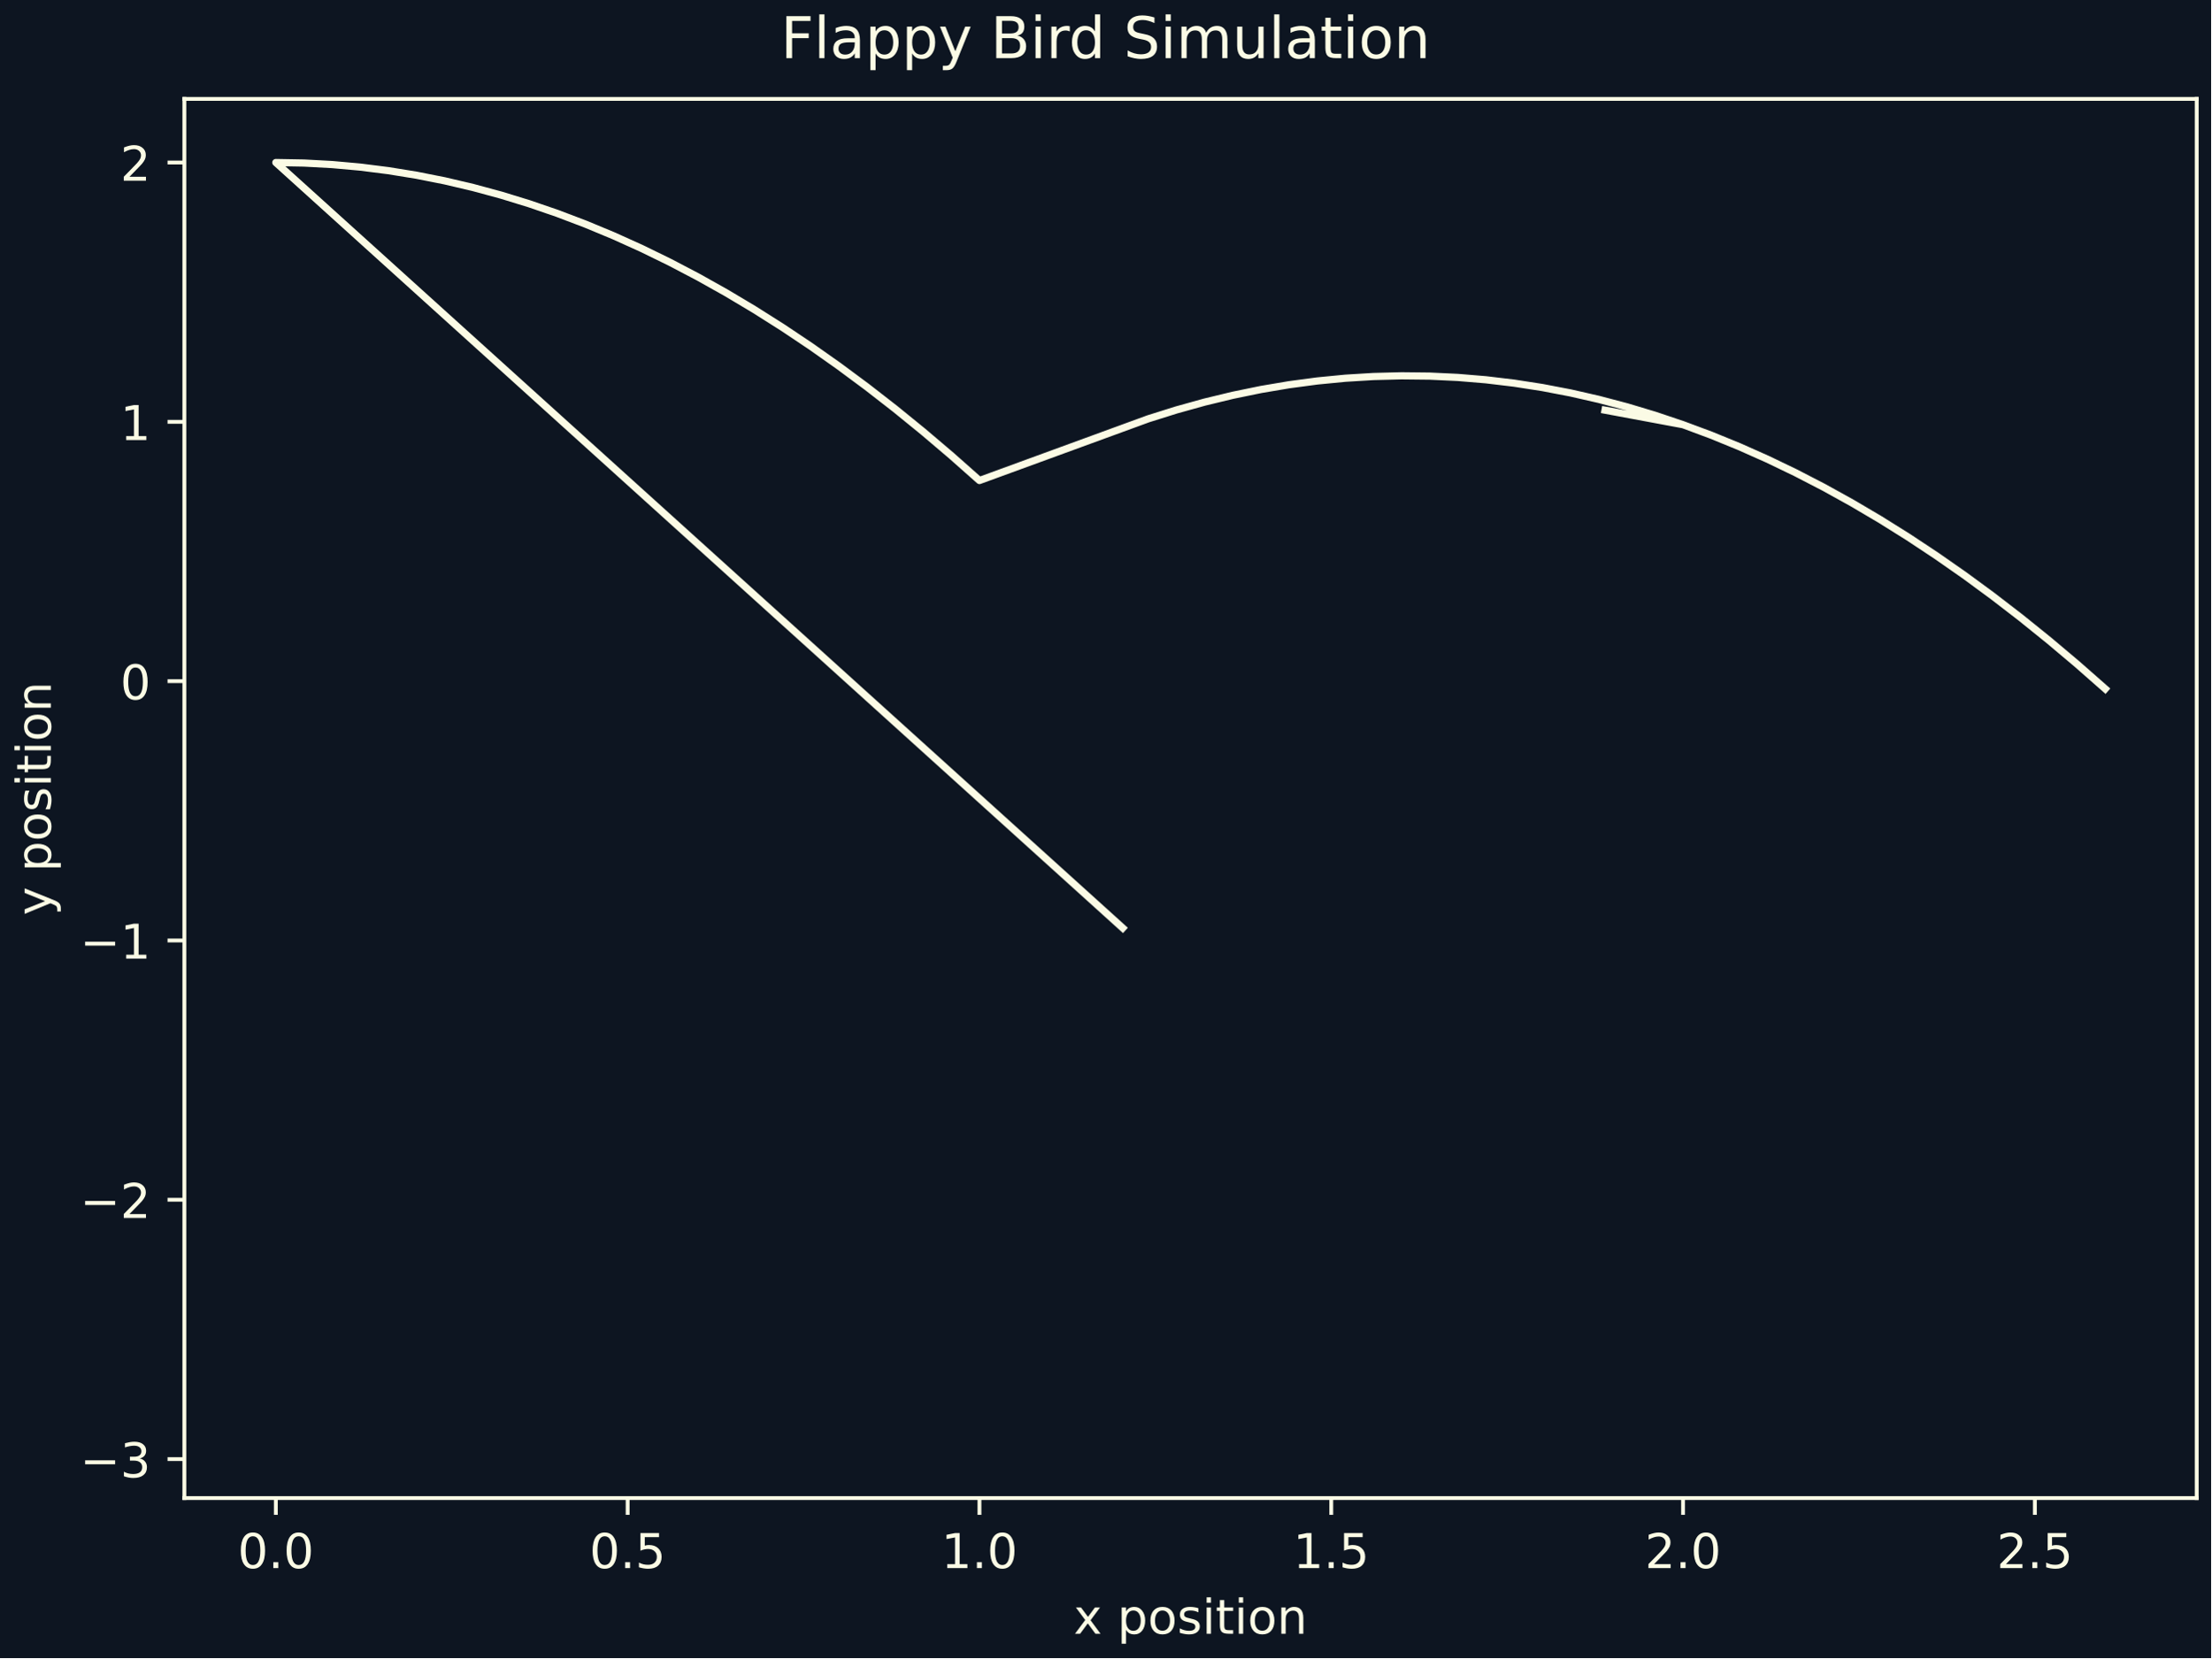
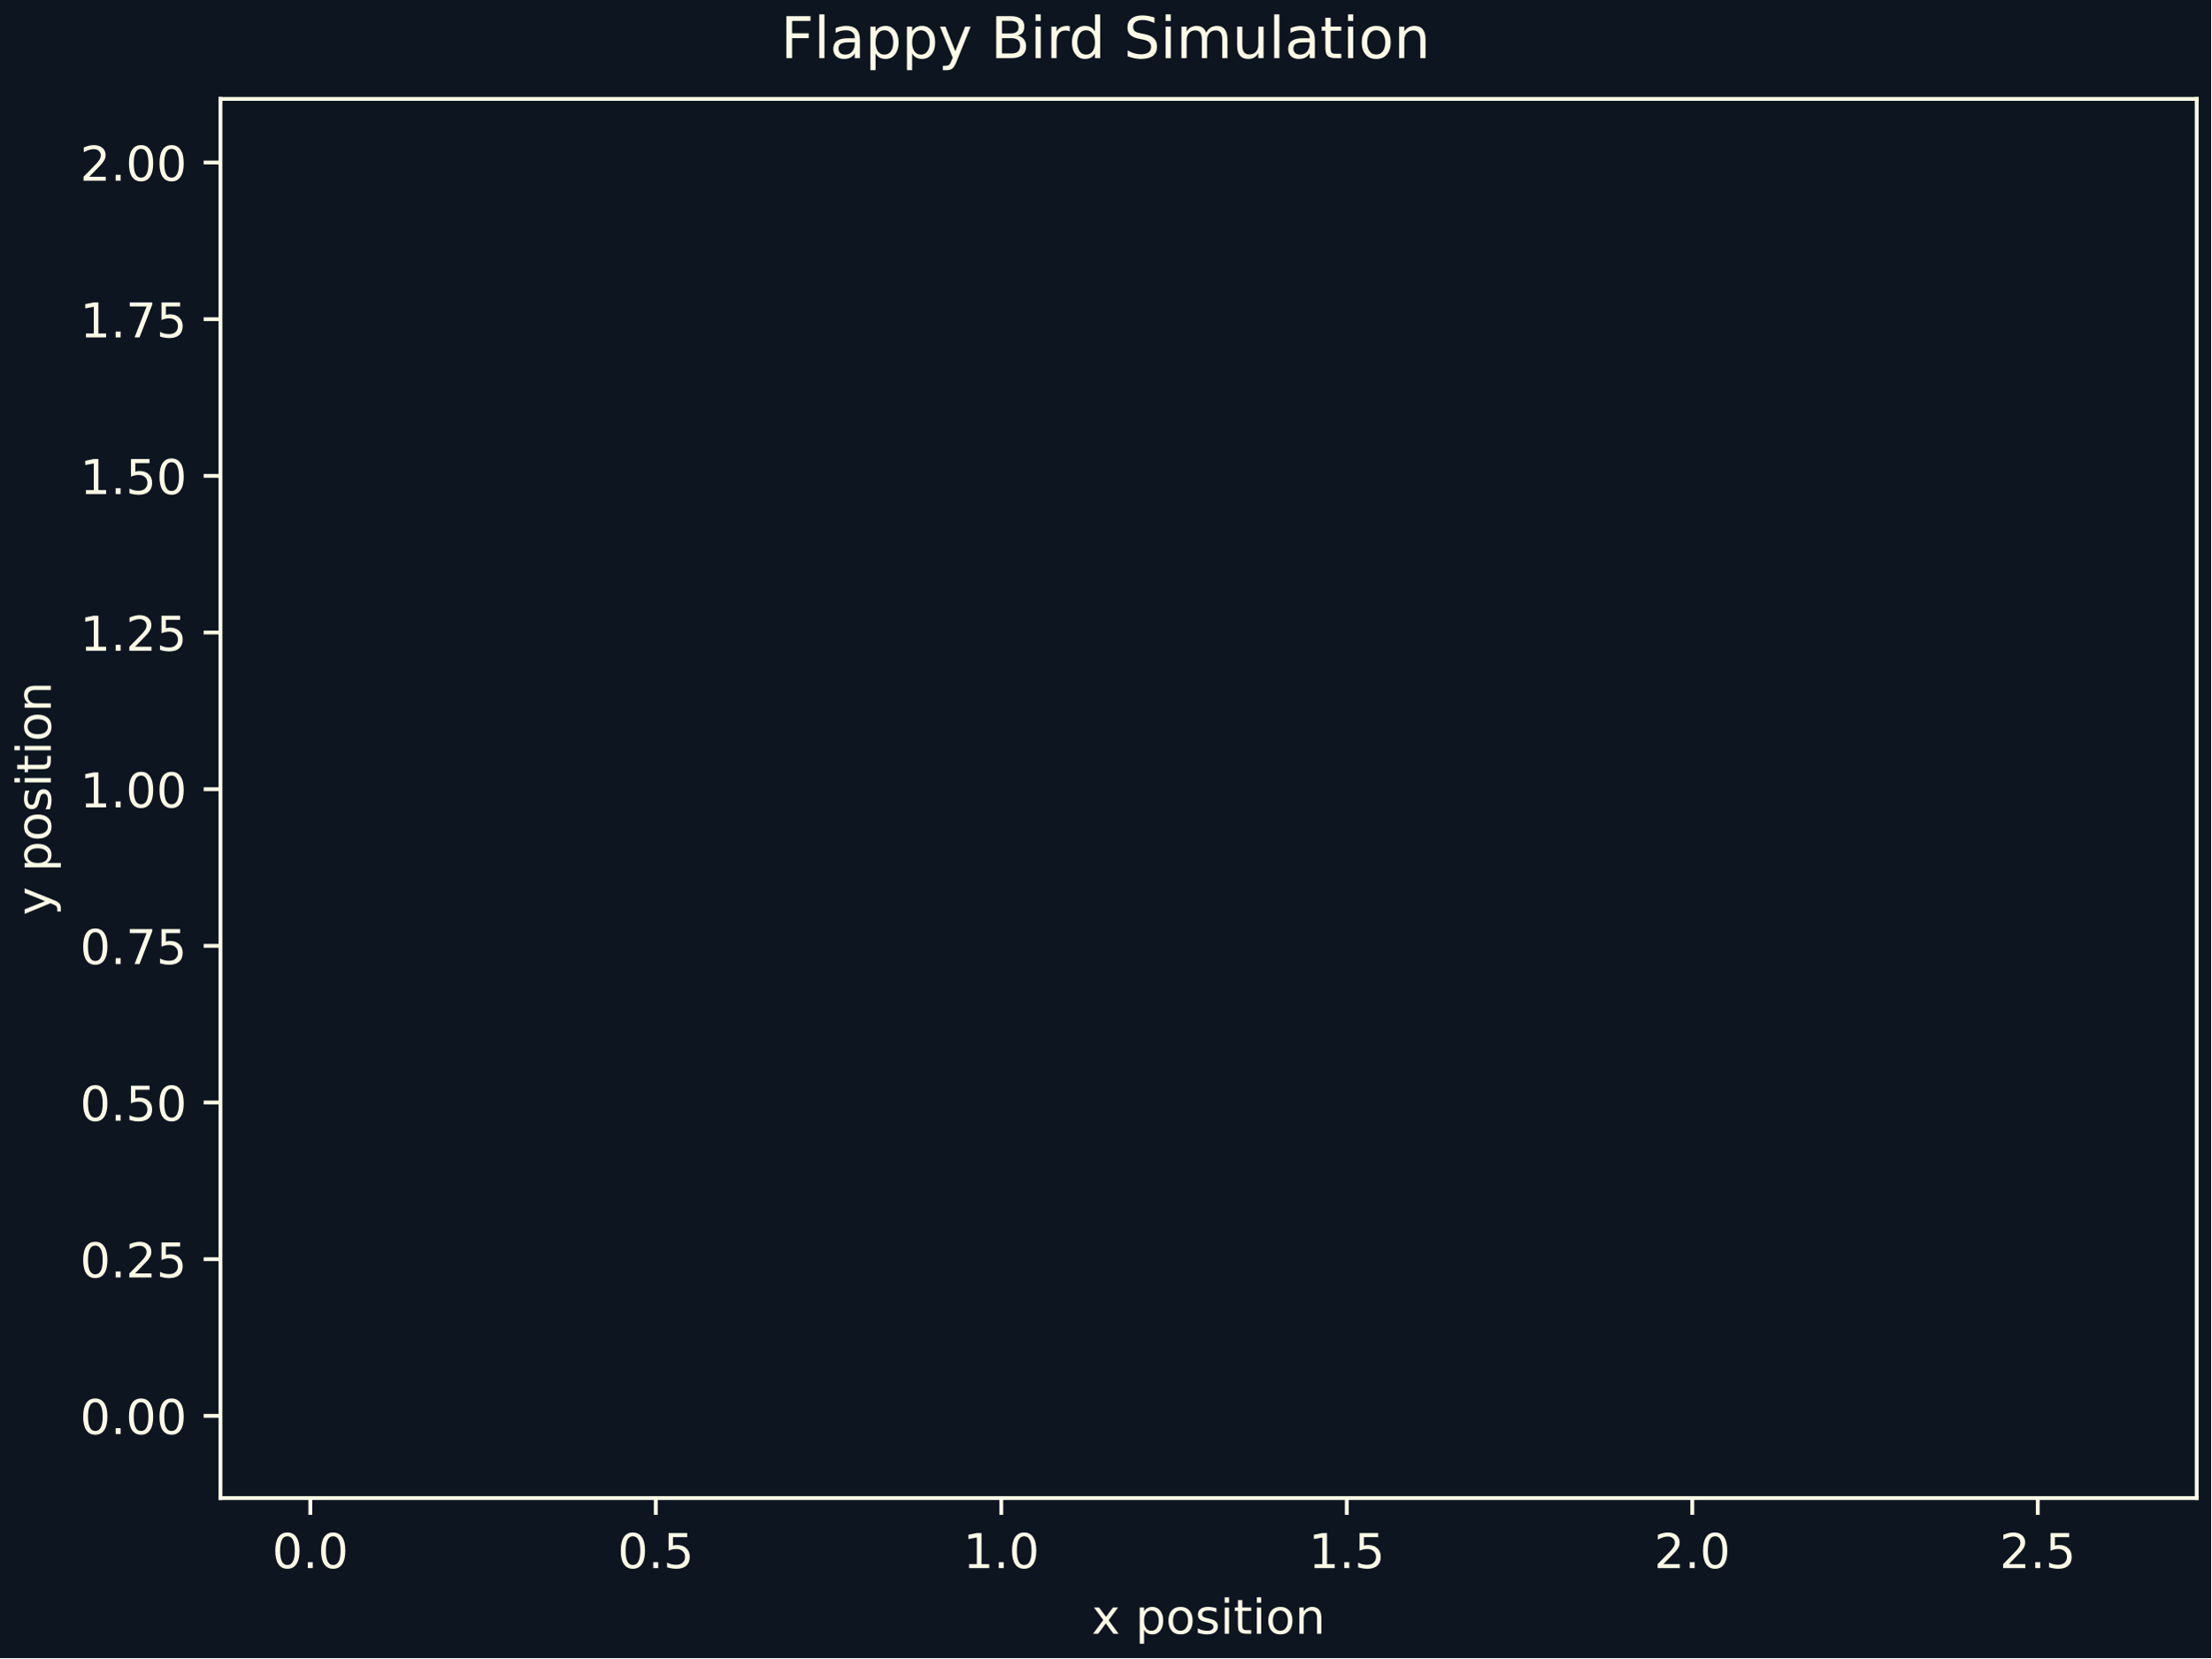
<svg xmlns="http://www.w3.org/2000/svg" xmlns:xlink="http://www.w3.org/1999/xlink" width="460.8pt" height="345.6pt" viewBox="0 0 460.8 345.6" version="1.1">
  <defs>
    <style type="text/css">*{stroke-linejoin: round; stroke-linecap: butt}</style>
    <style type="text/css">.flappy-height{
        stroke:#fbfbe5;
        stroke-width:1.5;
        stroke-linecap:square;
        fill:#0d1521;
        stroke-dasharray:140%;
        stroke-dashoffset:140%;
        animation-name:flappy-height-anim;
        animation-duration:5s;
        animation-timing-function:linear;
        animation-fill-mode:forwards;
        animation-iteration-count: 1;
    }
    @keyframes flappy-height-anim{
        from{
            stroke-dashoffset:140%;
        }
        to{
            stroke-dashoffset:0%;
        }
    }
    </style>
  </defs>
  <g id="figure_1">
    <g id="patch_1">
      <path d="M 0 345.6  L 460.8 345.6  L 460.8 0  L 0 0  z " style="fill: #0d1521" />
    </g>
    <g id="axes_1">
      <g id="patch_2">
-         <path d="M 38.421 312.244  L 457.8 312.244  L 457.8 20.614  L 38.421 20.614  z " style="fill: #0d1521" />
+         <path d="M 45.944 312.244  L 457.8 312.244  L 457.8 20.614  L 45.944 20.614  z " style="fill: #0d1521" />
      </g>
      <g id="matplotlib.axis_1">
        <g id="xtick_1">
          <g id="line2d_1">
            <defs>
-               <path id="m0812a57b4b" d="M 0 0  L 0 3.5  " style="stroke: #fbfbe5; stroke-width: 0.8" />
+               <path id="mde27857420" d="M 0 0  L 0 3.5  " style="stroke: #fbfbe5; stroke-width: 0.8" />
            </defs>
            <g>
-               <use xlink:href="#m0812a57b4b" x="57.483" y="312.244" style="fill: #fbfbe5; stroke: #fbfbe5; stroke-width: 0.8" />
+               <use xlink:href="#mde27857420" x="64.665" y="312.244" style="fill: #fbfbe5; stroke: #fbfbe5; stroke-width: 0.8" />
            </g>
          </g>
          <g id="text_1">
-             <text style="fill: #fbfbe5; font: 10px 'DejaVu Sans', 'Bitstream Vera Sans', 'Computer Modern Sans Serif', 'Lucida Grande', 'Verdana', 'Geneva', 'Lucid', 'Arial', 'Helvetica', 'Avant Garde', sans-serif; text-anchor: middle" x="57.483" y="326.842" transform="rotate(-0 57.48324 326.8419)">0.0</text>
+             <text style="fill: #fbfbe5; font: 10px 'DejaVu Sans', 'Bitstream Vera Sans', 'Computer Modern Sans Serif', 'Lucida Grande', 'Verdana', 'Geneva', 'Lucid', 'Arial', 'Helvetica', 'Avant Garde', sans-serif; text-anchor: middle" x="64.665" y="326.842" transform="rotate(-0 64.66471 326.8419)">0.0</text>
          </g>
        </g>
        <g id="xtick_2">
          <g id="line2d_2">
            <g>
-               <use xlink:href="#m0812a57b4b" x="130.801" y="312.244" style="fill: #fbfbe5; stroke: #fbfbe5; stroke-width: 0.8" />
+               <use xlink:href="#mde27857420" x="136.667" y="312.244" style="fill: #fbfbe5; stroke: #fbfbe5; stroke-width: 0.8" />
            </g>
          </g>
          <g id="text_2">
-             <text style="fill: #fbfbe5; font: 10px 'DejaVu Sans', 'Bitstream Vera Sans', 'Computer Modern Sans Serif', 'Lucida Grande', 'Verdana', 'Geneva', 'Lucid', 'Arial', 'Helvetica', 'Avant Garde', sans-serif; text-anchor: middle" x="130.801" y="326.842" transform="rotate(-0 130.8013 326.8419)">0.5</text>
+             <text style="fill: #fbfbe5; font: 10px 'DejaVu Sans', 'Bitstream Vera Sans', 'Computer Modern Sans Serif', 'Lucida Grande', 'Verdana', 'Geneva', 'Lucid', 'Arial', 'Helvetica', 'Avant Garde', sans-serif; text-anchor: middle" x="136.667" y="326.842" transform="rotate(-0 136.6675 326.8419)">0.5</text>
          </g>
        </g>
        <g id="xtick_3">
          <g id="line2d_3">
            <g>
-               <use xlink:href="#m0812a57b4b" x="204.119" y="312.244" style="fill: #fbfbe5; stroke: #fbfbe5; stroke-width: 0.8" />
+               <use xlink:href="#mde27857420" x="208.67" y="312.244" style="fill: #fbfbe5; stroke: #fbfbe5; stroke-width: 0.8" />
            </g>
          </g>
          <g id="text_3">
-             <text style="fill: #fbfbe5; font: 10px 'DejaVu Sans', 'Bitstream Vera Sans', 'Computer Modern Sans Serif', 'Lucida Grande', 'Verdana', 'Geneva', 'Lucid', 'Arial', 'Helvetica', 'Avant Garde', sans-serif; text-anchor: middle" x="204.119" y="326.842" transform="rotate(-0 204.1193 326.8419)">1.0</text>
+             <text style="fill: #fbfbe5; font: 10px 'DejaVu Sans', 'Bitstream Vera Sans', 'Computer Modern Sans Serif', 'Lucida Grande', 'Verdana', 'Geneva', 'Lucid', 'Arial', 'Helvetica', 'Avant Garde', sans-serif; text-anchor: middle" x="208.67" y="326.842" transform="rotate(-0 208.6702 326.8419)">1.0</text>
          </g>
        </g>
        <g id="xtick_4">
          <g id="line2d_4">
            <g>
-               <use xlink:href="#m0812a57b4b" x="277.437" y="312.244" style="fill: #fbfbe5; stroke: #fbfbe5; stroke-width: 0.8" />
+               <use xlink:href="#mde27857420" x="280.673" y="312.244" style="fill: #fbfbe5; stroke: #fbfbe5; stroke-width: 0.8" />
            </g>
          </g>
          <g id="text_4">
-             <text style="fill: #fbfbe5; font: 10px 'DejaVu Sans', 'Bitstream Vera Sans', 'Computer Modern Sans Serif', 'Lucida Grande', 'Verdana', 'Geneva', 'Lucid', 'Arial', 'Helvetica', 'Avant Garde', sans-serif; text-anchor: middle" x="277.437" y="326.842" transform="rotate(-0 277.4374 326.8419)">1.5</text>
+             <text style="fill: #fbfbe5; font: 10px 'DejaVu Sans', 'Bitstream Vera Sans', 'Computer Modern Sans Serif', 'Lucida Grande', 'Verdana', 'Geneva', 'Lucid', 'Arial', 'Helvetica', 'Avant Garde', sans-serif; text-anchor: middle" x="280.673" y="326.842" transform="rotate(-0 280.673 326.8419)">1.5</text>
          </g>
        </g>
        <g id="xtick_5">
          <g id="line2d_5">
            <g>
-               <use xlink:href="#m0812a57b4b" x="350.755" y="312.244" style="fill: #fbfbe5; stroke: #fbfbe5; stroke-width: 0.8" />
+               <use xlink:href="#mde27857420" x="352.676" y="312.244" style="fill: #fbfbe5; stroke: #fbfbe5; stroke-width: 0.8" />
            </g>
          </g>
          <g id="text_5">
-             <text style="fill: #fbfbe5; font: 10px 'DejaVu Sans', 'Bitstream Vera Sans', 'Computer Modern Sans Serif', 'Lucida Grande', 'Verdana', 'Geneva', 'Lucid', 'Arial', 'Helvetica', 'Avant Garde', sans-serif; text-anchor: middle" x="350.755" y="326.842" transform="rotate(-0 350.7554 326.8419)">2.0</text>
+             <text style="fill: #fbfbe5; font: 10px 'DejaVu Sans', 'Bitstream Vera Sans', 'Computer Modern Sans Serif', 'Lucida Grande', 'Verdana', 'Geneva', 'Lucid', 'Arial', 'Helvetica', 'Avant Garde', sans-serif; text-anchor: middle" x="352.676" y="326.842" transform="rotate(-0 352.6757 326.8419)">2.0</text>
          </g>
        </g>
        <g id="xtick_6">
          <g id="line2d_6">
            <g>
-               <use xlink:href="#m0812a57b4b" x="424.073" y="312.244" style="fill: #fbfbe5; stroke: #fbfbe5; stroke-width: 0.8" />
+               <use xlink:href="#mde27857420" x="424.678" y="312.244" style="fill: #fbfbe5; stroke: #fbfbe5; stroke-width: 0.8" />
            </g>
          </g>
          <g id="text_6">
-             <text style="fill: #fbfbe5; font: 10px 'DejaVu Sans', 'Bitstream Vera Sans', 'Computer Modern Sans Serif', 'Lucida Grande', 'Verdana', 'Geneva', 'Lucid', 'Arial', 'Helvetica', 'Avant Garde', sans-serif; text-anchor: middle" x="424.073" y="326.842" transform="rotate(-0 424.0735 326.8419)">2.5</text>
+             <text style="fill: #fbfbe5; font: 10px 'DejaVu Sans', 'Bitstream Vera Sans', 'Computer Modern Sans Serif', 'Lucida Grande', 'Verdana', 'Geneva', 'Lucid', 'Arial', 'Helvetica', 'Avant Garde', sans-serif; text-anchor: middle" x="424.678" y="326.842" transform="rotate(-0 424.6785 326.8419)">2.5</text>
          </g>
        </g>
        <g id="text_7">
-           <text style="fill: #fbfbe5; font: 10px 'DejaVu Sans', 'Bitstream Vera Sans', 'Computer Modern Sans Serif', 'Lucida Grande', 'Verdana', 'Geneva', 'Lucid', 'Arial', 'Helvetica', 'Avant Garde', sans-serif; text-anchor: middle" x="248.11" y="340.52" transform="rotate(-0 248.1102 340.5201)">x position</text>
+           <text style="fill: #fbfbe5; font: 10px 'DejaVu Sans', 'Bitstream Vera Sans', 'Computer Modern Sans Serif', 'Lucida Grande', 'Verdana', 'Geneva', 'Lucid', 'Arial', 'Helvetica', 'Avant Garde', sans-serif; text-anchor: middle" x="251.872" y="340.52" transform="rotate(-0 251.8719 340.5201)">x position</text>
        </g>
      </g>
      <g id="matplotlib.axis_2">
        <g id="ytick_1">
          <g id="line2d_7">
            <defs>
-               <path id="m0ba4267a36" d="M 0 0  L -3.5 0  " style="stroke: #fbfbe5; stroke-width: 0.8" />
+               <path id="m0b7571e005" d="M 0 0  L -3.5 0  " style="stroke: #fbfbe5; stroke-width: 0.8" />
            </defs>
            <g>
-               <use xlink:href="#m0ba4267a36" x="38.421" y="304.122" style="fill: #fbfbe5; stroke: #fbfbe5; stroke-width: 0.8" />
+               <use xlink:href="#m0b7571e005" x="45.944" y="295.108" style="fill: #fbfbe5; stroke: #fbfbe5; stroke-width: 0.8" />
            </g>
          </g>
          <g id="text_8">
-             <text style="fill: #fbfbe5; font: 10px 'DejaVu Sans', 'Bitstream Vera Sans', 'Computer Modern Sans Serif', 'Lucida Grande', 'Verdana', 'Geneva', 'Lucid', 'Arial', 'Helvetica', 'Avant Garde', sans-serif; text-anchor: end" x="31.421" y="307.922" transform="rotate(-0 31.42055 307.9217)">−3</text>
+             <text style="fill: #fbfbe5; font: 10px 'DejaVu Sans', 'Bitstream Vera Sans', 'Computer Modern Sans Serif', 'Lucida Grande', 'Verdana', 'Geneva', 'Lucid', 'Arial', 'Helvetica', 'Avant Garde', sans-serif; text-anchor: end" x="38.944" y="298.907" transform="rotate(-0 38.94399 298.9075)">0.00</text>
          </g>
        </g>
        <g id="ytick_2">
          <g id="line2d_8">
            <g>
-               <use xlink:href="#m0ba4267a36" x="38.421" y="250.072" style="fill: #fbfbe5; stroke: #fbfbe5; stroke-width: 0.8" />
+               <use xlink:href="#m0b7571e005" x="45.944" y="262.454" style="fill: #fbfbe5; stroke: #fbfbe5; stroke-width: 0.8" />
            </g>
          </g>
          <g id="text_9">
-             <text style="fill: #fbfbe5; font: 10px 'DejaVu Sans', 'Bitstream Vera Sans', 'Computer Modern Sans Serif', 'Lucida Grande', 'Verdana', 'Geneva', 'Lucid', 'Arial', 'Helvetica', 'Avant Garde', sans-serif; text-anchor: end" x="31.421" y="253.871" transform="rotate(-0 31.42055 253.8712)">−2</text>
+             <text style="fill: #fbfbe5; font: 10px 'DejaVu Sans', 'Bitstream Vera Sans', 'Computer Modern Sans Serif', 'Lucida Grande', 'Verdana', 'Geneva', 'Lucid', 'Arial', 'Helvetica', 'Avant Garde', sans-serif; text-anchor: end" x="38.944" y="266.253" transform="rotate(-0 38.94399 266.2527)">0.25</text>
          </g>
        </g>
        <g id="ytick_3">
          <g id="line2d_9">
            <g>
-               <use xlink:href="#m0ba4267a36" x="38.421" y="196.022" style="fill: #fbfbe5; stroke: #fbfbe5; stroke-width: 0.8" />
+               <use xlink:href="#m0b7571e005" x="45.944" y="229.799" style="fill: #fbfbe5; stroke: #fbfbe5; stroke-width: 0.8" />
            </g>
          </g>
          <g id="text_10">
-             <text style="fill: #fbfbe5; font: 10px 'DejaVu Sans', 'Bitstream Vera Sans', 'Computer Modern Sans Serif', 'Lucida Grande', 'Verdana', 'Geneva', 'Lucid', 'Arial', 'Helvetica', 'Avant Garde', sans-serif; text-anchor: end" x="31.421" y="199.821" transform="rotate(-0 31.42055 199.8208)">−1</text>
+             <text style="fill: #fbfbe5; font: 10px 'DejaVu Sans', 'Bitstream Vera Sans', 'Computer Modern Sans Serif', 'Lucida Grande', 'Verdana', 'Geneva', 'Lucid', 'Arial', 'Helvetica', 'Avant Garde', sans-serif; text-anchor: end" x="38.944" y="233.598" transform="rotate(-0 38.94399 233.598)">0.50</text>
          </g>
        </g>
        <g id="ytick_4">
          <g id="line2d_10">
            <g>
-               <use xlink:href="#m0ba4267a36" x="38.421" y="141.971" style="fill: #fbfbe5; stroke: #fbfbe5; stroke-width: 0.8" />
+               <use xlink:href="#m0b7571e005" x="45.944" y="197.144" style="fill: #fbfbe5; stroke: #fbfbe5; stroke-width: 0.8" />
            </g>
          </g>
          <g id="text_11">
-             <text style="fill: #fbfbe5; font: 10px 'DejaVu Sans', 'Bitstream Vera Sans', 'Computer Modern Sans Serif', 'Lucida Grande', 'Verdana', 'Geneva', 'Lucid', 'Arial', 'Helvetica', 'Avant Garde', sans-serif; text-anchor: end" x="31.421" y="145.77" transform="rotate(-0 31.42055 145.7704)">0</text>
+             <text style="fill: #fbfbe5; font: 10px 'DejaVu Sans', 'Bitstream Vera Sans', 'Computer Modern Sans Serif', 'Lucida Grande', 'Verdana', 'Geneva', 'Lucid', 'Arial', 'Helvetica', 'Avant Garde', sans-serif; text-anchor: end" x="38.944" y="200.943" transform="rotate(-0 38.94399 200.9433)">0.75</text>
          </g>
        </g>
        <g id="ytick_5">
          <g id="line2d_11">
            <g>
-               <use xlink:href="#m0ba4267a36" x="38.421" y="87.921" style="fill: #fbfbe5; stroke: #fbfbe5; stroke-width: 0.8" />
+               <use xlink:href="#m0b7571e005" x="45.944" y="164.489" style="fill: #fbfbe5; stroke: #fbfbe5; stroke-width: 0.8" />
            </g>
          </g>
          <g id="text_12">
-             <text style="fill: #fbfbe5; font: 10px 'DejaVu Sans', 'Bitstream Vera Sans', 'Computer Modern Sans Serif', 'Lucida Grande', 'Verdana', 'Geneva', 'Lucid', 'Arial', 'Helvetica', 'Avant Garde', sans-serif; text-anchor: end" x="31.421" y="91.72" transform="rotate(-0 31.42055 91.71997)">1</text>
+             <text style="fill: #fbfbe5; font: 10px 'DejaVu Sans', 'Bitstream Vera Sans', 'Computer Modern Sans Serif', 'Lucida Grande', 'Verdana', 'Geneva', 'Lucid', 'Arial', 'Helvetica', 'Avant Garde', sans-serif; text-anchor: end" x="38.944" y="168.289" transform="rotate(-0 38.94399 168.2885)">1.00</text>
          </g>
        </g>
        <g id="ytick_6">
          <g id="line2d_12">
            <g>
-               <use xlink:href="#m0ba4267a36" x="38.421" y="33.87" style="fill: #fbfbe5; stroke: #fbfbe5; stroke-width: 0.8" />
+               <use xlink:href="#m0b7571e005" x="45.944" y="131.835" style="fill: #fbfbe5; stroke: #fbfbe5; stroke-width: 0.8" />
            </g>
          </g>
          <g id="text_13">
-             <text style="fill: #fbfbe5; font: 10px 'DejaVu Sans', 'Bitstream Vera Sans', 'Computer Modern Sans Serif', 'Lucida Grande', 'Verdana', 'Geneva', 'Lucid', 'Arial', 'Helvetica', 'Avant Garde', sans-serif; text-anchor: end" x="31.421" y="37.67" transform="rotate(-0 31.42055 37.66955)">2</text>
-           </g>
-         </g>
-         <g id="text_14">
+             <text style="fill: #fbfbe5; font: 10px 'DejaVu Sans', 'Bitstream Vera Sans', 'Computer Modern Sans Serif', 'Lucida Grande', 'Verdana', 'Geneva', 'Lucid', 'Arial', 'Helvetica', 'Avant Garde', sans-serif; text-anchor: end" x="38.944" y="135.634" transform="rotate(-0 38.94399 135.6338)">1.25</text>
+           </g>
+         </g>
+         <g id="ytick_7">
+           <g id="line2d_13">
+             <g>
+               <use xlink:href="#m0b7571e005" x="45.944" y="99.18" style="fill: #fbfbe5; stroke: #fbfbe5; stroke-width: 0.8" />
+             </g>
+           </g>
+           <g id="text_14">
+             <text style="fill: #fbfbe5; font: 10px 'DejaVu Sans', 'Bitstream Vera Sans', 'Computer Modern Sans Serif', 'Lucida Grande', 'Verdana', 'Geneva', 'Lucid', 'Arial', 'Helvetica', 'Avant Garde', sans-serif; text-anchor: end" x="38.944" y="102.979" transform="rotate(-0 38.94399 102.979)">1.50</text>
+           </g>
+         </g>
+         <g id="ytick_8">
+           <g id="line2d_14">
+             <g>
+               <use xlink:href="#m0b7571e005" x="45.944" y="66.525" style="fill: #fbfbe5; stroke: #fbfbe5; stroke-width: 0.8" />
+             </g>
+           </g>
+           <g id="text_15">
+             <text style="fill: #fbfbe5; font: 10px 'DejaVu Sans', 'Bitstream Vera Sans', 'Computer Modern Sans Serif', 'Lucida Grande', 'Verdana', 'Geneva', 'Lucid', 'Arial', 'Helvetica', 'Avant Garde', sans-serif; text-anchor: end" x="38.944" y="70.324" transform="rotate(-0 38.94399 70.3243)">1.75</text>
+           </g>
+         </g>
+         <g id="ytick_9">
+           <g id="line2d_15">
+             <g>
+               <use xlink:href="#m0b7571e005" x="45.944" y="33.87" style="fill: #fbfbe5; stroke: #fbfbe5; stroke-width: 0.8" />
+             </g>
+           </g>
+           <g id="text_16">
+             <text style="fill: #fbfbe5; font: 10px 'DejaVu Sans', 'Bitstream Vera Sans', 'Computer Modern Sans Serif', 'Lucida Grande', 'Verdana', 'Geneva', 'Lucid', 'Arial', 'Helvetica', 'Avant Garde', sans-serif; text-anchor: end" x="38.944" y="37.67" transform="rotate(-0 38.94399 37.66955)">2.00</text>
+           </g>
+         </g>
+         <g id="text_17">
          <text style="fill: #fbfbe5; font: 10px 'DejaVu Sans', 'Bitstream Vera Sans', 'Computer Modern Sans Serif', 'Lucida Grande', 'Verdana', 'Geneva', 'Lucid', 'Arial', 'Helvetica', 'Avant Garde', sans-serif; text-anchor: middle" x="10.599" y="166.429" transform="rotate(-90 10.59868 166.429)">y position</text>
        </g>
      </g>
      <g id="flappy-height">
-         <path d="M 57.483 33.87  L 63.349 33.976  L 69.214 34.295  L 75.08 34.825  L 80.945 35.567  L 86.81 36.522  L 92.676 37.688  L 98.541 39.067  L 104.407 40.657  L 110.272 42.46  L 116.138 44.475  L 122.003 46.702  L 127.869 49.141  L 133.734 51.792  L 139.599 54.656  L 145.465 57.731  L 151.33 61.018  L 157.196 64.518  L 163.061 68.23  L 168.927 72.153  L 174.792 76.289  L 180.658 80.637  L 186.523 85.197  L 192.388 89.969  L 198.254 94.953  L 204.119 100.15  L 209.985 105.558  L 215.85 111.179  L 221.716 117.011  L 227.581 123.056  L 236.379 132.52  L 245.177 142.462  L 253.976 152.881  L 262.774 163.778  L 271.572 175.151  L 280.37 187.002  L 289.168 199.33  L 297.966 212.135  L 306.765 225.418  L 315.563 239.177  L 324.361 253.414  L 333.159 268.128  L 341.957 283.319  L 350.755 298.988  L 57.483 33.87  L 63.349 33.976  L 69.214 34.295  L 75.08 34.825  L 80.945 35.567  L 86.81 36.522  L 92.676 37.688  L 98.541 39.067  L 104.407 40.657  L 110.272 42.46  L 116.138 44.475  L 122.003 46.702  L 127.869 49.141  L 133.734 51.792  L 139.599 54.656  L 145.465 57.731  L 151.33 61.018  L 157.196 64.518  L 163.061 68.23  L 168.927 72.153  L 174.792 76.289  L 180.658 80.637  L 186.523 85.197  L 192.388 89.969  L 198.254 94.953  L 204.119 100.15  L 204.119 100.15  L 239.312 87.284  L 245.177 85.44  L 251.043 83.808  L 256.908 82.388  L 262.774 81.181  L 268.639 80.185  L 274.505 79.402  L 280.37 78.83  L 286.236 78.471  L 292.101 78.324  L 297.966 78.389  L 303.832 78.666  L 309.697 79.155  L 315.563 79.857  L 321.428 80.77  L 327.294 81.895  L 333.159 83.233  L 339.025 84.782  L 344.89 86.544  L 350.755 88.518  L 57.483 33.87  L 63.349 33.976  L 69.214 34.295  L 75.08 34.825  L 80.945 35.567  L 86.81 36.522  L 92.676 37.688  L 98.541 39.067  L 104.407 40.657  L 110.272 42.46  L 116.138 44.475  L 122.003 46.702  L 127.869 49.141  L 133.734 51.792  L 139.599 54.656  L 145.465 57.731  L 151.33 61.018  L 157.196 64.518  L 163.061 68.23  L 168.927 72.153  L 174.792 76.289  L 180.658 80.637  L 186.523 85.197  L 192.388 89.969  L 198.254 94.953  L 204.119 100.15  L 204.119 100.15  L 239.312 87.284  L 245.177 85.44  L 251.043 83.808  L 256.908 82.388  L 262.774 81.181  L 268.639 80.185  L 274.505 79.402  L 280.37 78.83  L 286.236 78.471  L 292.101 78.324  L 297.966 78.389  L 303.832 78.666  L 309.697 79.155  L 315.563 79.857  L 321.428 80.77  L 327.294 81.895  L 333.159 83.233  L 339.025 84.782  L 344.89 86.544  L 350.755 88.518  L 356.621 90.704  L 362.486 93.102  L 368.352 95.712  L 374.217 98.534  L 380.083 101.568  L 385.948 104.815  L 391.814 108.273  L 397.679 111.944  L 403.544 115.827  L 409.41 119.921  L 415.275 124.228  L 421.141 128.747  L 427.006 133.478  L 432.872 138.421  L 438.737 143.576  L 438.737 143.576  " clip-path="url(#p287c602fcb)" style="" class="flappy-height" />
+         <path d="M 64.665 33.87  L 67.545 33.934  L 70.425 34.127  L 73.305 34.447  L 76.185 34.895  L 79.065 35.472  L 81.945 36.177  L 84.825 37.01  L 87.706 37.971  L 90.586 39.06  L 93.466 40.277  L 96.346 41.623  L 99.226 43.096  L 102.106 44.698  L 107.866 48.286  L 113.627 52.386  L 119.387 56.999  L 125.147 62.125  L 130.907 67.763  L 136.667 73.913  L 142.428 80.576  L 148.188 87.752  L 153.948 95.44  L 159.708 103.641  L 165.469 112.354  L 171.229 121.58  L 176.989 131.319  L 182.749 141.57  L 188.509 152.333  L 194.27 163.609  L 200.03 175.398  L 205.79 187.699  L 208.67 194.042  L 208.67 194.042  L 240.351 165.37  L 246.112 160.658  L 251.872 156.458  L 257.632 152.771  L 260.512 151.119  L 263.392 149.596  L 266.272 148.201  L 269.153 146.934  L 272.033 145.795  L 274.913 144.785  L 277.793 143.902  L 280.673 143.148  L 283.553 142.522  L 286.433 142.023  L 289.313 141.653  L 292.193 141.412  L 295.074 141.298  L 297.954 141.312  L 300.834 141.455  L 303.714 141.726  L 306.594 142.124  L 309.474 142.651  L 312.354 143.307  L 315.234 144.09  L 318.114 145.001  L 320.995 146.041  L 323.875 147.208  L 326.755 148.504  L 329.635 149.928  L 332.515 151.48  L 338.275 154.969  L 344.035 158.97  L 349.796 163.484  L 355.556 168.51  L 361.316 174.049  L 367.076 180.1  L 372.837 186.664  L 378.597 193.74  L 384.357 201.329  L 390.117 209.431  L 395.877 218.045  L 401.638 227.171  L 407.398 236.81  L 413.158 246.962  L 418.918 257.626  L 424.678 268.803  L 430.439 280.493  L 436.199 292.694  L 439.079 298.988  L 439.079 298.988  " clip-path="url(#pa11ec4ed69)" style="" class="flappy-height" />
      </g>
      <g id="patch_3">
-         <path d="M 38.421 312.244  L 38.421 20.614  " style="fill: none; stroke: #fbfbe5; stroke-width: 0.8; stroke-linejoin: miter; stroke-linecap: square" />
+         <path d="M 45.944 312.244  L 45.944 20.614  " style="fill: none; stroke: #fbfbe5; stroke-width: 0.8; stroke-linejoin: miter; stroke-linecap: square" />
      </g>
      <g id="patch_4">
        <path d="M 457.8 312.244  L 457.8 20.614  " style="fill: none; stroke: #fbfbe5; stroke-width: 0.8; stroke-linejoin: miter; stroke-linecap: square" />
      </g>
      <g id="patch_5">
-         <path d="M 38.421 312.244  L 457.8 312.244  " style="fill: none; stroke: #fbfbe5; stroke-width: 0.8; stroke-linejoin: miter; stroke-linecap: square" />
+         <path d="M 45.944 312.244  L 457.8 312.244  " style="fill: none; stroke: #fbfbe5; stroke-width: 0.8; stroke-linejoin: miter; stroke-linecap: square" />
      </g>
      <g id="patch_6">
-         <path d="M 38.421 20.614  L 457.8 20.614  " style="fill: none; stroke: #fbfbe5; stroke-width: 0.8; stroke-linejoin: miter; stroke-linecap: square" />
+         <path d="M 45.944 20.614  L 457.8 20.614  " style="fill: none; stroke: #fbfbe5; stroke-width: 0.8; stroke-linejoin: miter; stroke-linecap: square" />
      </g>
    </g>
-     <g id="text_15">
+     <g id="text_18">
      <text style="fill: #fbfbe5; font: 12px 'DejaVu Sans', 'Bitstream Vera Sans', 'Computer Modern Sans Serif', 'Lucida Grande', 'Verdana', 'Geneva', 'Lucid', 'Arial', 'Helvetica', 'Avant Garde', sans-serif; text-anchor: middle" x="230.4" y="12.118" transform="rotate(-0 230.4 12.11837)">Flappy Bird Simulation</text>
    </g>
  </g>
  <defs>
-     <clipPath id="p287c602fcb">
-       <rect x="38.421" y="20.614" width="419.379" height="291.629" />
+     <clipPath id="pa11ec4ed69">
+       <rect x="45.944" y="20.614" width="411.856" height="291.629" />
    </clipPath>
  </defs>
</svg>
